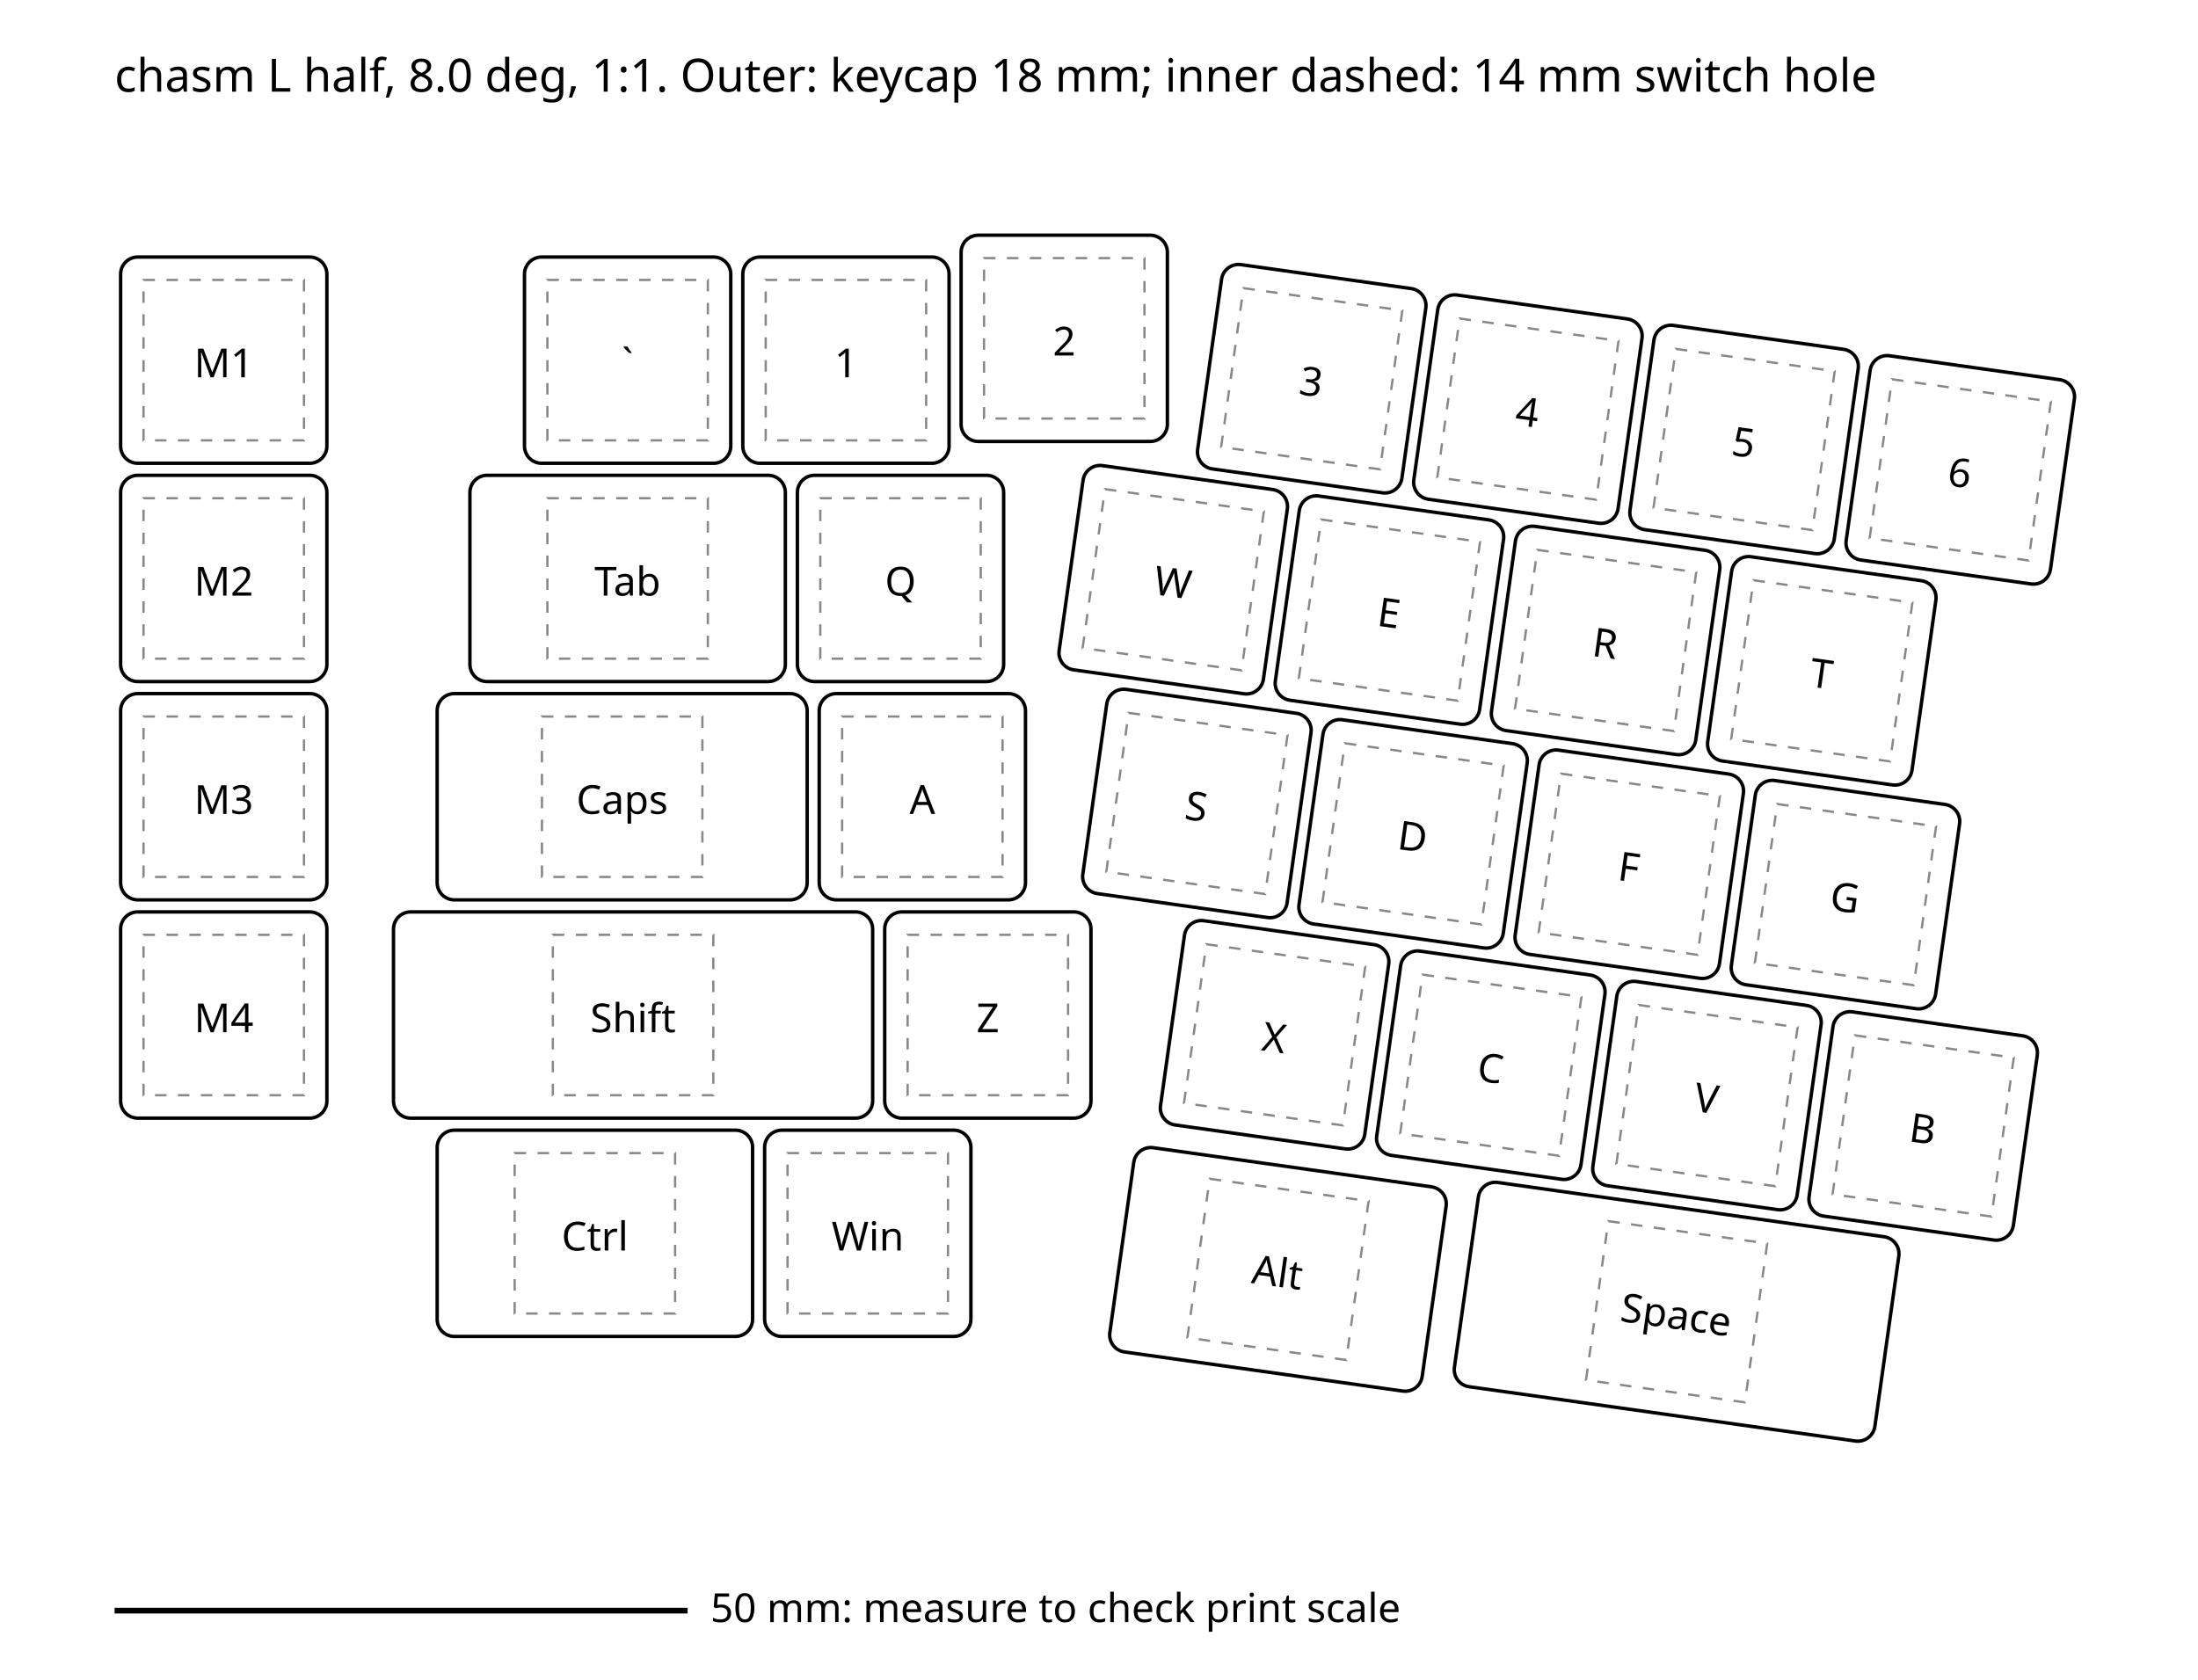
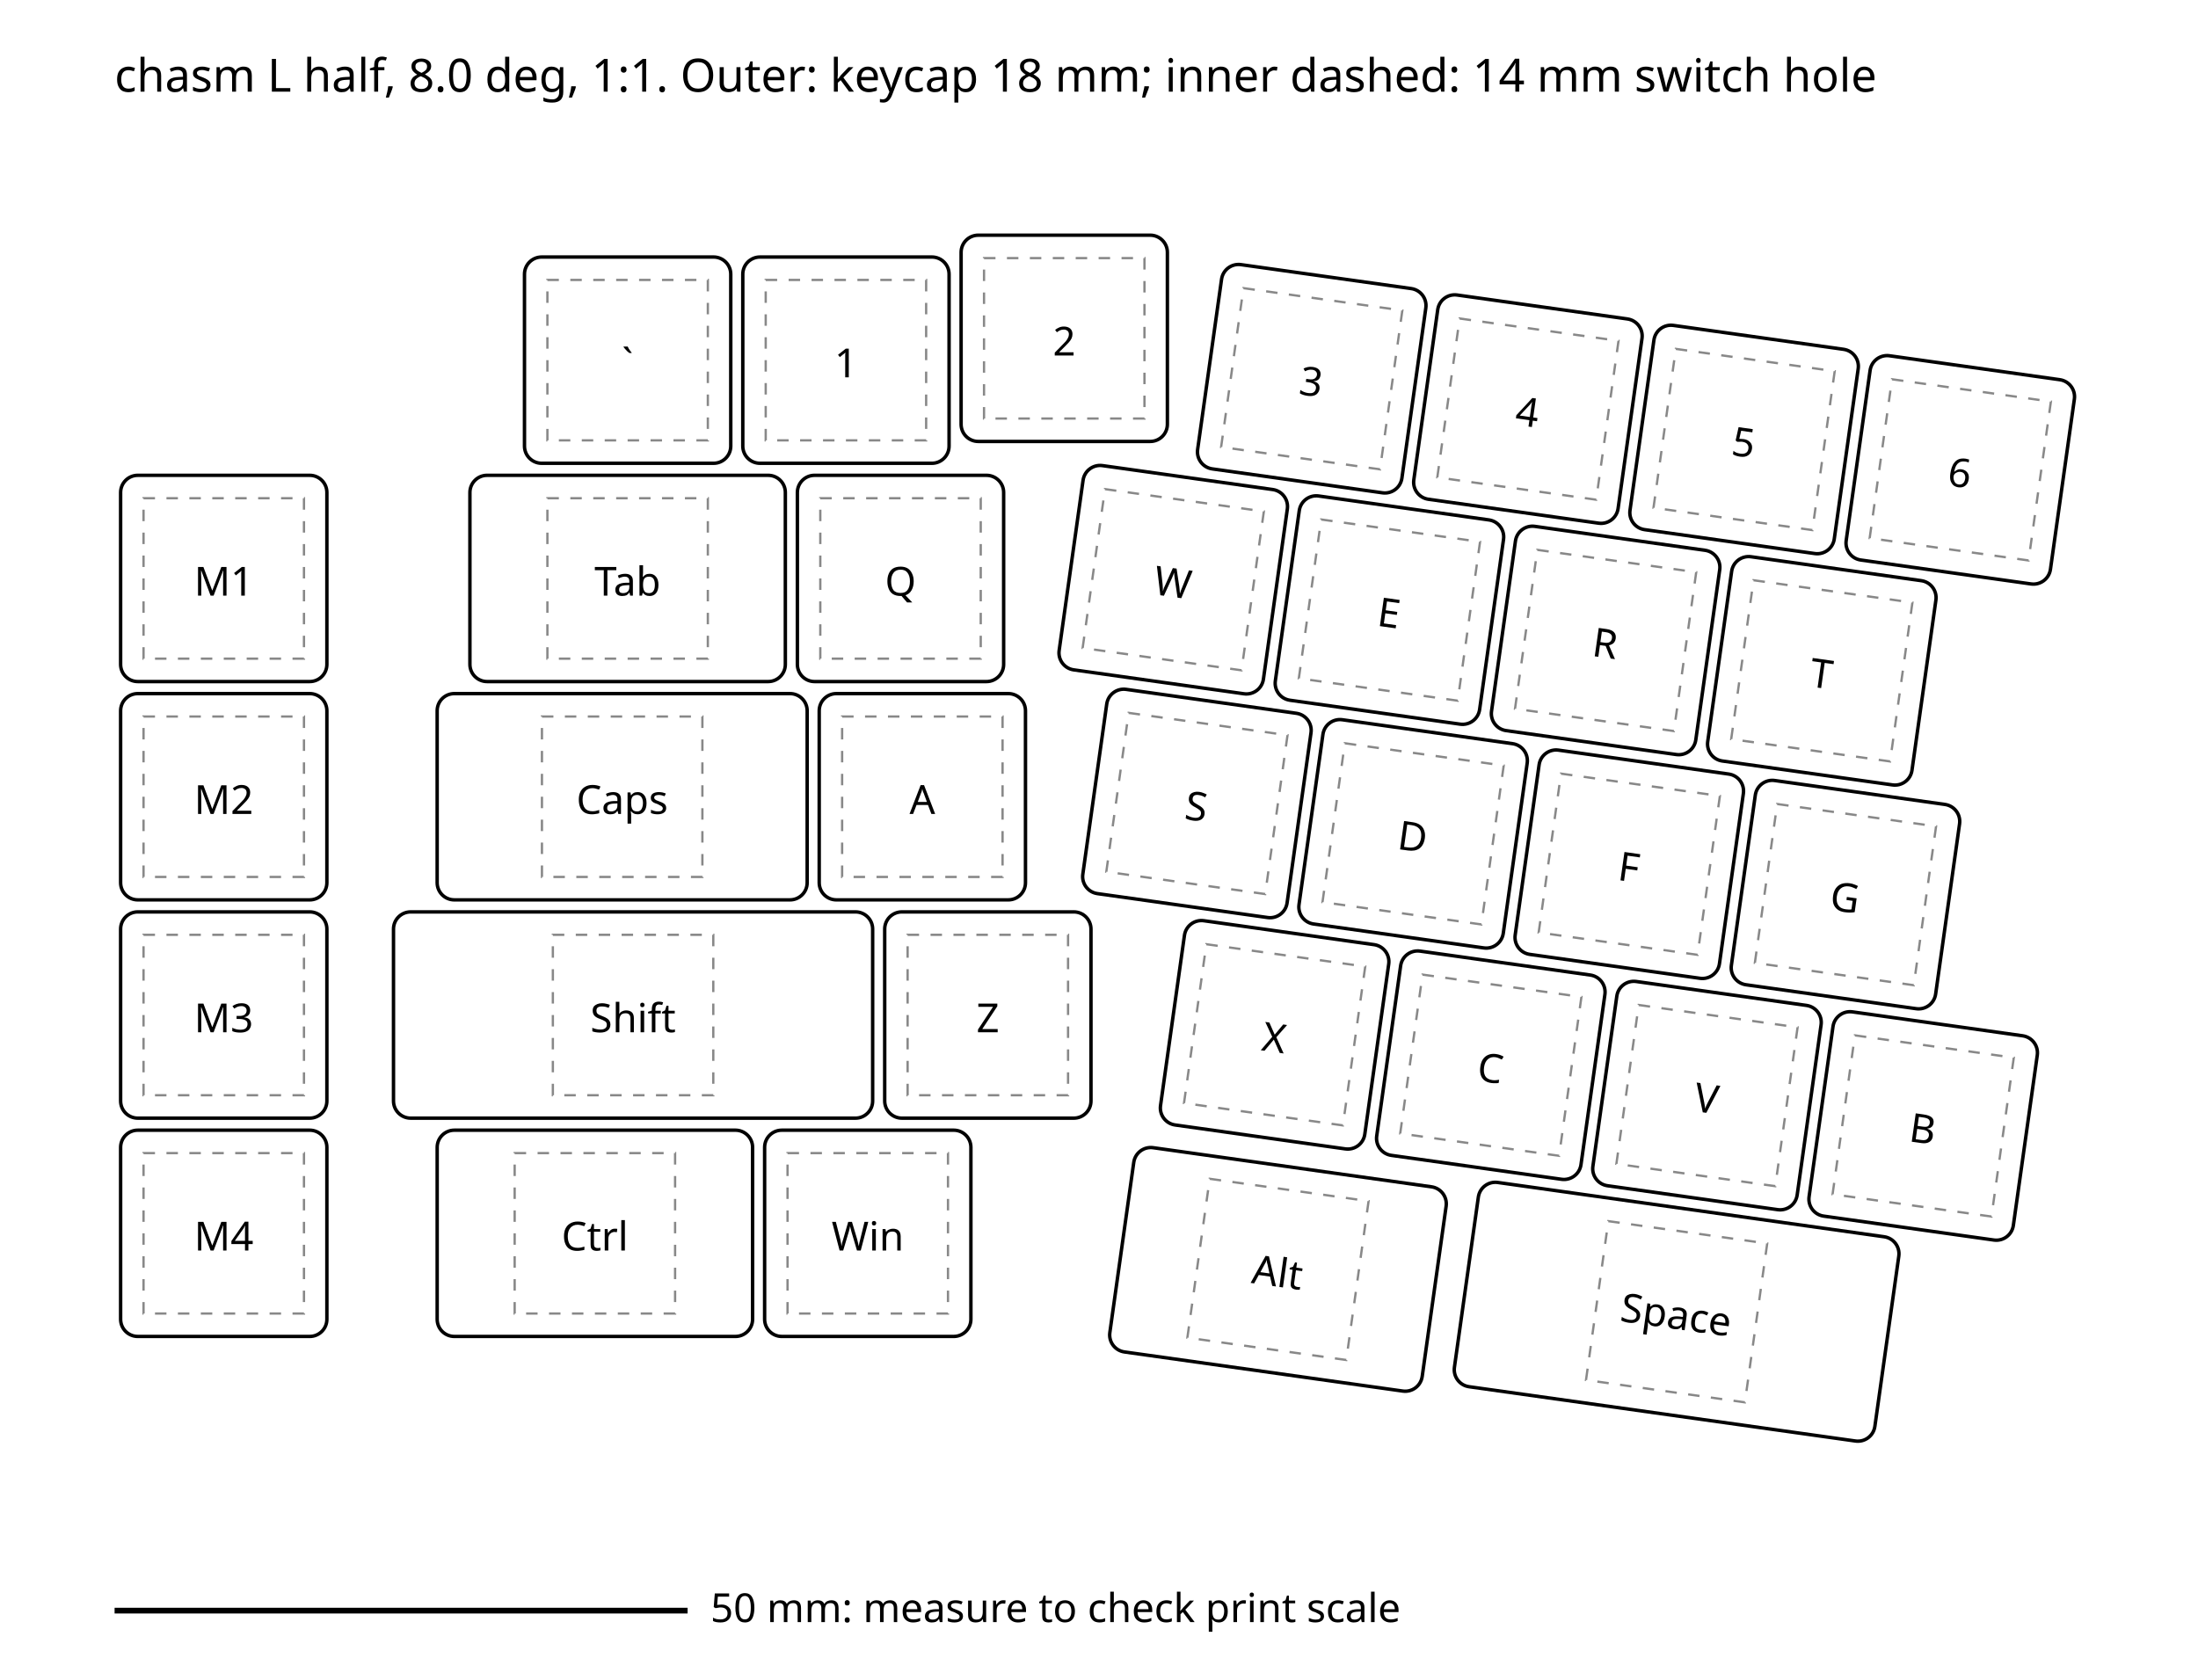
<svg xmlns="http://www.w3.org/2000/svg" width="191.8mm" height="146.6mm" viewBox="0 0 191.8 146.6">
  <text x="10" y="8" font-size="4" font-family="sans-serif">chasm L half, 8.0 deg, 1:1. Outer: keycap 18 mm; inner dashed: 14 mm switch hole</text>
-   <rect x="10.525" y="22.430" width="18.000" height="18" rx="1.5" fill="none" stroke="black" stroke-width="0.3" transform="rotate(0.000 19.525 31.430)" />
-   <rect x="12.525" y="24.430" width="14" height="14" fill="none" stroke="#888" stroke-width="0.2" stroke-dasharray="1,1" transform="rotate(0.000 19.525 31.430)" />
-   <text x="19.525" y="32.930" font-size="3.5" text-anchor="middle" font-family="sans-serif" transform="rotate(0.000 19.525 31.430)">M1</text>
  <rect x="10.525" y="41.480" width="18.000" height="18" rx="1.5" fill="none" stroke="black" stroke-width="0.3" transform="rotate(0.000 19.525 50.480)" />
  <rect x="12.525" y="43.480" width="14" height="14" fill="none" stroke="#888" stroke-width="0.2" stroke-dasharray="1,1" transform="rotate(0.000 19.525 50.480)" />
-   <text x="19.525" y="51.980" font-size="3.5" text-anchor="middle" font-family="sans-serif" transform="rotate(0.000 19.525 50.480)">M2</text>
+   <text x="19.525" y="51.980" font-size="3.5" text-anchor="middle" font-family="sans-serif" transform="rotate(0.000 19.525 50.480)">M1</text>
  <rect x="10.525" y="60.530" width="18.000" height="18" rx="1.5" fill="none" stroke="black" stroke-width="0.3" transform="rotate(0.000 19.525 69.530)" />
  <rect x="12.525" y="62.530" width="14" height="14" fill="none" stroke="#888" stroke-width="0.2" stroke-dasharray="1,1" transform="rotate(0.000 19.525 69.530)" />
-   <text x="19.525" y="71.030" font-size="3.5" text-anchor="middle" font-family="sans-serif" transform="rotate(0.000 19.525 69.530)">M3</text>
+   <text x="19.525" y="71.030" font-size="3.5" text-anchor="middle" font-family="sans-serif" transform="rotate(0.000 19.525 69.530)">M2</text>
  <rect x="10.525" y="79.580" width="18.000" height="18" rx="1.5" fill="none" stroke="black" stroke-width="0.3" transform="rotate(0.000 19.525 88.580)" />
  <rect x="12.525" y="81.580" width="14" height="14" fill="none" stroke="#888" stroke-width="0.2" stroke-dasharray="1,1" transform="rotate(0.000 19.525 88.580)" />
-   <text x="19.525" y="90.080" font-size="3.5" text-anchor="middle" font-family="sans-serif" transform="rotate(0.000 19.525 88.580)">M4</text>
+   <text x="19.525" y="90.080" font-size="3.5" text-anchor="middle" font-family="sans-serif" transform="rotate(0.000 19.525 88.580)">M3</text>
+   <rect x="10.525" y="98.630" width="18.000" height="18" rx="1.5" fill="none" stroke="black" stroke-width="0.3" transform="rotate(0.000 19.525 107.630)" />
+   <rect x="12.525" y="100.630" width="14" height="14" fill="none" stroke="#888" stroke-width="0.2" stroke-dasharray="1,1" transform="rotate(0.000 19.525 107.630)" />
+   <text x="19.525" y="109.130" font-size="3.5" text-anchor="middle" font-family="sans-serif" transform="rotate(0.000 19.525 107.630)">M4</text>
  <rect x="45.767" y="22.430" width="18.000" height="18" rx="1.5" fill="none" stroke="black" stroke-width="0.3" transform="rotate(0.000 54.767 31.430)" />
  <rect x="47.767" y="24.430" width="14" height="14" fill="none" stroke="#888" stroke-width="0.2" stroke-dasharray="1,1" transform="rotate(0.000 54.767 31.430)" />
  <text x="54.767" y="32.930" font-size="3.5" text-anchor="middle" font-family="sans-serif" transform="rotate(0.000 54.767 31.430)">`</text>
  <rect x="64.817" y="22.430" width="18.000" height="18" rx="1.5" fill="none" stroke="black" stroke-width="0.3" transform="rotate(0.000 73.817 31.430)" />
  <rect x="66.817" y="24.430" width="14" height="14" fill="none" stroke="#888" stroke-width="0.2" stroke-dasharray="1,1" transform="rotate(0.000 73.817 31.430)" />
  <text x="73.817" y="32.930" font-size="3.5" text-anchor="middle" font-family="sans-serif" transform="rotate(0.000 73.817 31.430)">1</text>
  <rect x="83.867" y="20.525" width="18.000" height="18" rx="1.5" fill="none" stroke="black" stroke-width="0.3" transform="rotate(0.000 92.867 29.525)" />
  <rect x="85.867" y="22.525" width="14" height="14" fill="none" stroke="#888" stroke-width="0.2" stroke-dasharray="1,1" transform="rotate(0.000 92.867 29.525)" />
  <text x="92.867" y="31.025" font-size="3.5" text-anchor="middle" font-family="sans-serif" transform="rotate(0.000 92.867 29.525)">2</text>
  <rect x="41.005" y="41.480" width="27.525" height="18" rx="1.5" fill="none" stroke="black" stroke-width="0.3" transform="rotate(0.000 54.767 50.480)" />
  <rect x="47.767" y="43.480" width="14" height="14" fill="none" stroke="#888" stroke-width="0.2" stroke-dasharray="1,1" transform="rotate(0.000 54.767 50.480)" />
  <text x="54.767" y="51.980" font-size="3.5" text-anchor="middle" font-family="sans-serif" transform="rotate(0.000 54.767 50.480)">Tab</text>
  <rect x="69.580" y="41.480" width="18.000" height="18" rx="1.5" fill="none" stroke="black" stroke-width="0.3" transform="rotate(0.000 78.580 50.480)" />
  <rect x="71.580" y="43.480" width="14" height="14" fill="none" stroke="#888" stroke-width="0.2" stroke-dasharray="1,1" transform="rotate(0.000 78.580 50.480)" />
  <text x="78.580" y="51.980" font-size="3.5" text-anchor="middle" font-family="sans-serif" transform="rotate(0.000 78.580 50.480)">Q</text>
  <rect x="38.147" y="60.530" width="32.288" height="18" rx="1.5" fill="none" stroke="black" stroke-width="0.3" transform="rotate(0.000 54.291 69.530)" />
  <rect x="47.291" y="62.530" width="14" height="14" fill="none" stroke="#888" stroke-width="0.2" stroke-dasharray="1,1" transform="rotate(0.000 54.291 69.530)" />
  <text x="54.291" y="71.030" font-size="3.5" text-anchor="middle" font-family="sans-serif" transform="rotate(0.000 54.291 69.530)">Caps</text>
  <rect x="71.485" y="60.530" width="18.000" height="18" rx="1.5" fill="none" stroke="black" stroke-width="0.3" transform="rotate(0.000 80.485 69.530)" />
  <rect x="73.485" y="62.530" width="14" height="14" fill="none" stroke="#888" stroke-width="0.2" stroke-dasharray="1,1" transform="rotate(0.000 80.485 69.530)" />
  <text x="80.485" y="71.030" font-size="3.5" text-anchor="middle" font-family="sans-serif" transform="rotate(0.000 80.485 69.530)">A</text>
  <rect x="34.337" y="79.580" width="41.813" height="18" rx="1.5" fill="none" stroke="black" stroke-width="0.3" transform="rotate(0.000 55.243 88.580)" />
  <rect x="48.243" y="81.580" width="14" height="14" fill="none" stroke="#888" stroke-width="0.2" stroke-dasharray="1,1" transform="rotate(0.000 55.243 88.580)" />
  <text x="55.243" y="90.080" font-size="3.5" text-anchor="middle" font-family="sans-serif" transform="rotate(0.000 55.243 88.580)">Shift</text>
  <rect x="77.200" y="79.580" width="18.000" height="18" rx="1.5" fill="none" stroke="black" stroke-width="0.3" transform="rotate(0.000 86.200 88.580)" />
  <rect x="79.200" y="81.580" width="14" height="14" fill="none" stroke="#888" stroke-width="0.2" stroke-dasharray="1,1" transform="rotate(0.000 86.200 88.580)" />
  <text x="86.200" y="90.080" font-size="3.5" text-anchor="middle" font-family="sans-serif" transform="rotate(0.000 86.200 88.580)">Z</text>
  <rect x="38.148" y="98.630" width="27.525" height="18" rx="1.5" fill="none" stroke="black" stroke-width="0.3" transform="rotate(0.000 51.910 107.630)" />
  <rect x="44.910" y="100.630" width="14" height="14" fill="none" stroke="#888" stroke-width="0.2" stroke-dasharray="1,1" transform="rotate(0.000 51.910 107.630)" />
  <text x="51.910" y="109.130" font-size="3.5" text-anchor="middle" font-family="sans-serif" transform="rotate(0.000 51.910 107.630)">Ctrl</text>
  <rect x="66.722" y="98.630" width="18.000" height="18" rx="1.5" fill="none" stroke="black" stroke-width="0.3" transform="rotate(0.000 75.722 107.630)" />
  <rect x="68.722" y="100.630" width="14" height="14" fill="none" stroke="#888" stroke-width="0.2" stroke-dasharray="1,1" transform="rotate(0.000 75.722 107.630)" />
  <text x="75.722" y="109.130" font-size="3.5" text-anchor="middle" font-family="sans-serif" transform="rotate(0.000 75.722 107.630)">Win</text>
  <rect x="105.463" y="24.051" width="18.000" height="18" rx="1.5" fill="none" stroke="black" stroke-width="0.3" transform="rotate(8.000 114.463 33.051)" />
  <rect x="107.463" y="26.051" width="14" height="14" fill="none" stroke="#888" stroke-width="0.2" stroke-dasharray="1,1" transform="rotate(8.000 114.463 33.051)" />
  <text x="114.463" y="34.551" font-size="3.5" text-anchor="middle" font-family="sans-serif" transform="rotate(8.000 114.463 33.051)">3</text>
  <rect x="124.327" y="26.702" width="18.000" height="18" rx="1.5" fill="none" stroke="black" stroke-width="0.3" transform="rotate(8.000 133.327 35.702)" />
  <rect x="126.327" y="28.702" width="14" height="14" fill="none" stroke="#888" stroke-width="0.2" stroke-dasharray="1,1" transform="rotate(8.000 133.327 35.702)" />
  <text x="133.327" y="37.202" font-size="3.5" text-anchor="middle" font-family="sans-serif" transform="rotate(8.000 133.327 35.702)">4</text>
  <rect x="143.192" y="29.353" width="18.000" height="18" rx="1.5" fill="none" stroke="black" stroke-width="0.3" transform="rotate(8.000 152.192 38.353)" />
  <rect x="145.192" y="31.353" width="14" height="14" fill="none" stroke="#888" stroke-width="0.2" stroke-dasharray="1,1" transform="rotate(8.000 152.192 38.353)" />
  <text x="152.192" y="39.853" font-size="3.5" text-anchor="middle" font-family="sans-serif" transform="rotate(8.000 152.192 38.353)">5</text>
  <rect x="162.056" y="32.004" width="18.000" height="18" rx="1.5" fill="none" stroke="black" stroke-width="0.3" transform="rotate(8.000 171.056 41.004)" />
  <rect x="164.056" y="34.004" width="14" height="14" fill="none" stroke="#888" stroke-width="0.2" stroke-dasharray="1,1" transform="rotate(8.000 171.056 41.004)" />
  <text x="171.056" y="42.504" font-size="3.5" text-anchor="middle" font-family="sans-serif" transform="rotate(8.000 171.056 41.004)">6</text>
  <rect x="93.379" y="41.590" width="18.000" height="18" rx="1.5" fill="none" stroke="black" stroke-width="0.3" transform="rotate(8.000 102.379 50.590)" />
  <rect x="95.379" y="43.590" width="14" height="14" fill="none" stroke="#888" stroke-width="0.2" stroke-dasharray="1,1" transform="rotate(8.000 102.379 50.590)" />
  <text x="102.379" y="52.090" font-size="3.5" text-anchor="middle" font-family="sans-serif" transform="rotate(8.000 102.379 50.590)">W</text>
  <rect x="112.244" y="44.241" width="18.000" height="18" rx="1.5" fill="none" stroke="black" stroke-width="0.3" transform="rotate(8.000 121.244 53.241)" />
  <rect x="114.244" y="46.241" width="14" height="14" fill="none" stroke="#888" stroke-width="0.2" stroke-dasharray="1,1" transform="rotate(8.000 121.244 53.241)" />
  <text x="121.244" y="54.741" font-size="3.5" text-anchor="middle" font-family="sans-serif" transform="rotate(8.000 121.244 53.241)">E</text>
  <rect x="131.108" y="46.892" width="18.000" height="18" rx="1.5" fill="none" stroke="black" stroke-width="0.3" transform="rotate(8.000 140.108 55.892)" />
  <rect x="133.108" y="48.892" width="14" height="14" fill="none" stroke="#888" stroke-width="0.2" stroke-dasharray="1,1" transform="rotate(8.000 140.108 55.892)" />
  <text x="140.108" y="57.392" font-size="3.5" text-anchor="middle" font-family="sans-serif" transform="rotate(8.000 140.108 55.892)">R</text>
  <rect x="149.973" y="49.543" width="18.000" height="18" rx="1.5" fill="none" stroke="black" stroke-width="0.3" transform="rotate(8.000 158.973 58.543)" />
  <rect x="151.973" y="51.543" width="14" height="14" fill="none" stroke="#888" stroke-width="0.2" stroke-dasharray="1,1" transform="rotate(8.000 158.973 58.543)" />
  <text x="158.973" y="60.043" font-size="3.5" text-anchor="middle" font-family="sans-serif" transform="rotate(8.000 158.973 58.543)">T</text>
  <rect x="95.444" y="61.117" width="18.000" height="18" rx="1.5" fill="none" stroke="black" stroke-width="0.3" transform="rotate(8.000 104.444 70.117)" />
  <rect x="97.444" y="63.117" width="14" height="14" fill="none" stroke="#888" stroke-width="0.2" stroke-dasharray="1,1" transform="rotate(8.000 104.444 70.117)" />
  <text x="104.444" y="71.617" font-size="3.5" text-anchor="middle" font-family="sans-serif" transform="rotate(8.000 104.444 70.117)">S</text>
  <rect x="114.309" y="63.768" width="18.000" height="18" rx="1.5" fill="none" stroke="black" stroke-width="0.3" transform="rotate(8.000 123.309 72.768)" />
  <rect x="116.309" y="65.768" width="14" height="14" fill="none" stroke="#888" stroke-width="0.2" stroke-dasharray="1,1" transform="rotate(8.000 123.309 72.768)" />
  <text x="123.309" y="74.268" font-size="3.5" text-anchor="middle" font-family="sans-serif" transform="rotate(8.000 123.309 72.768)">D</text>
  <rect x="133.173" y="66.420" width="18.000" height="18" rx="1.5" fill="none" stroke="black" stroke-width="0.3" transform="rotate(8.000 142.173 75.420)" />
  <rect x="135.173" y="68.420" width="14" height="14" fill="none" stroke="#888" stroke-width="0.2" stroke-dasharray="1,1" transform="rotate(8.000 142.173 75.420)" />
  <text x="142.173" y="76.920" font-size="3.5" text-anchor="middle" font-family="sans-serif" transform="rotate(8.000 142.173 75.420)">F</text>
  <rect x="152.038" y="69.071" width="18.000" height="18" rx="1.5" fill="none" stroke="black" stroke-width="0.3" transform="rotate(8.000 161.038 78.071)" />
  <rect x="154.038" y="71.071" width="14" height="14" fill="none" stroke="#888" stroke-width="0.2" stroke-dasharray="1,1" transform="rotate(8.000 161.038 78.071)" />
  <text x="161.038" y="79.571" font-size="3.5" text-anchor="middle" font-family="sans-serif" transform="rotate(8.000 161.038 78.071)">G</text>
  <rect x="102.225" y="81.307" width="18.000" height="18" rx="1.5" fill="none" stroke="black" stroke-width="0.3" transform="rotate(8.000 111.225 90.307)" />
  <rect x="104.225" y="83.307" width="14" height="14" fill="none" stroke="#888" stroke-width="0.2" stroke-dasharray="1,1" transform="rotate(8.000 111.225 90.307)" />
  <text x="111.225" y="91.807" font-size="3.5" text-anchor="middle" font-family="sans-serif" transform="rotate(8.000 111.225 90.307)">X</text>
  <rect x="121.090" y="83.959" width="18.000" height="18" rx="1.5" fill="none" stroke="black" stroke-width="0.3" transform="rotate(8.000 130.090 92.959)" />
  <rect x="123.090" y="85.959" width="14" height="14" fill="none" stroke="#888" stroke-width="0.2" stroke-dasharray="1,1" transform="rotate(8.000 130.090 92.959)" />
  <text x="130.090" y="94.459" font-size="3.5" text-anchor="middle" font-family="sans-serif" transform="rotate(8.000 130.090 92.959)">C</text>
  <rect x="139.954" y="86.610" width="18.000" height="18" rx="1.5" fill="none" stroke="black" stroke-width="0.3" transform="rotate(8.000 148.954 95.610)" />
  <rect x="141.954" y="88.610" width="14" height="14" fill="none" stroke="#888" stroke-width="0.2" stroke-dasharray="1,1" transform="rotate(8.000 148.954 95.610)" />
  <text x="148.954" y="97.110" font-size="3.5" text-anchor="middle" font-family="sans-serif" transform="rotate(8.000 148.954 95.610)">V</text>
  <rect x="158.819" y="89.261" width="18.000" height="18" rx="1.5" fill="none" stroke="black" stroke-width="0.3" transform="rotate(8.000 167.819 98.261)" />
  <rect x="160.819" y="91.261" width="14" height="14" fill="none" stroke="#888" stroke-width="0.2" stroke-dasharray="1,1" transform="rotate(8.000 167.819 98.261)" />
  <text x="167.819" y="99.761" font-size="3.5" text-anchor="middle" font-family="sans-serif" transform="rotate(8.000 167.819 98.261)">B</text>
  <rect x="97.756" y="101.778" width="27.525" height="18" rx="1.5" fill="none" stroke="black" stroke-width="0.3" transform="rotate(8.000 111.518 110.778)" />
  <rect x="104.518" y="103.778" width="14" height="14" fill="none" stroke="#888" stroke-width="0.2" stroke-dasharray="1,1" transform="rotate(8.000 111.518 110.778)" />
  <text x="111.518" y="112.278" font-size="3.5" text-anchor="middle" font-family="sans-serif" transform="rotate(8.000 111.518 110.778)">Alt</text>
  <rect x="127.778" y="105.474" width="37.050" height="18" rx="1.5" fill="none" stroke="black" stroke-width="0.3" transform="rotate(8.000 146.303 114.474)" />
  <rect x="139.303" y="107.474" width="14" height="14" fill="none" stroke="#888" stroke-width="0.2" stroke-dasharray="1,1" transform="rotate(8.000 146.303 114.474)" />
  <text x="146.303" y="115.974" font-size="3.5" text-anchor="middle" font-family="sans-serif" transform="rotate(8.000 146.303 114.474)">Space</text>
  <line x1="10" y1="140.558" x2="60" y2="140.558" stroke="black" stroke-width="0.5" />
  <text x="62" y="141.558" font-size="3.5" font-family="sans-serif">50 mm: measure to check print scale</text>
</svg>
